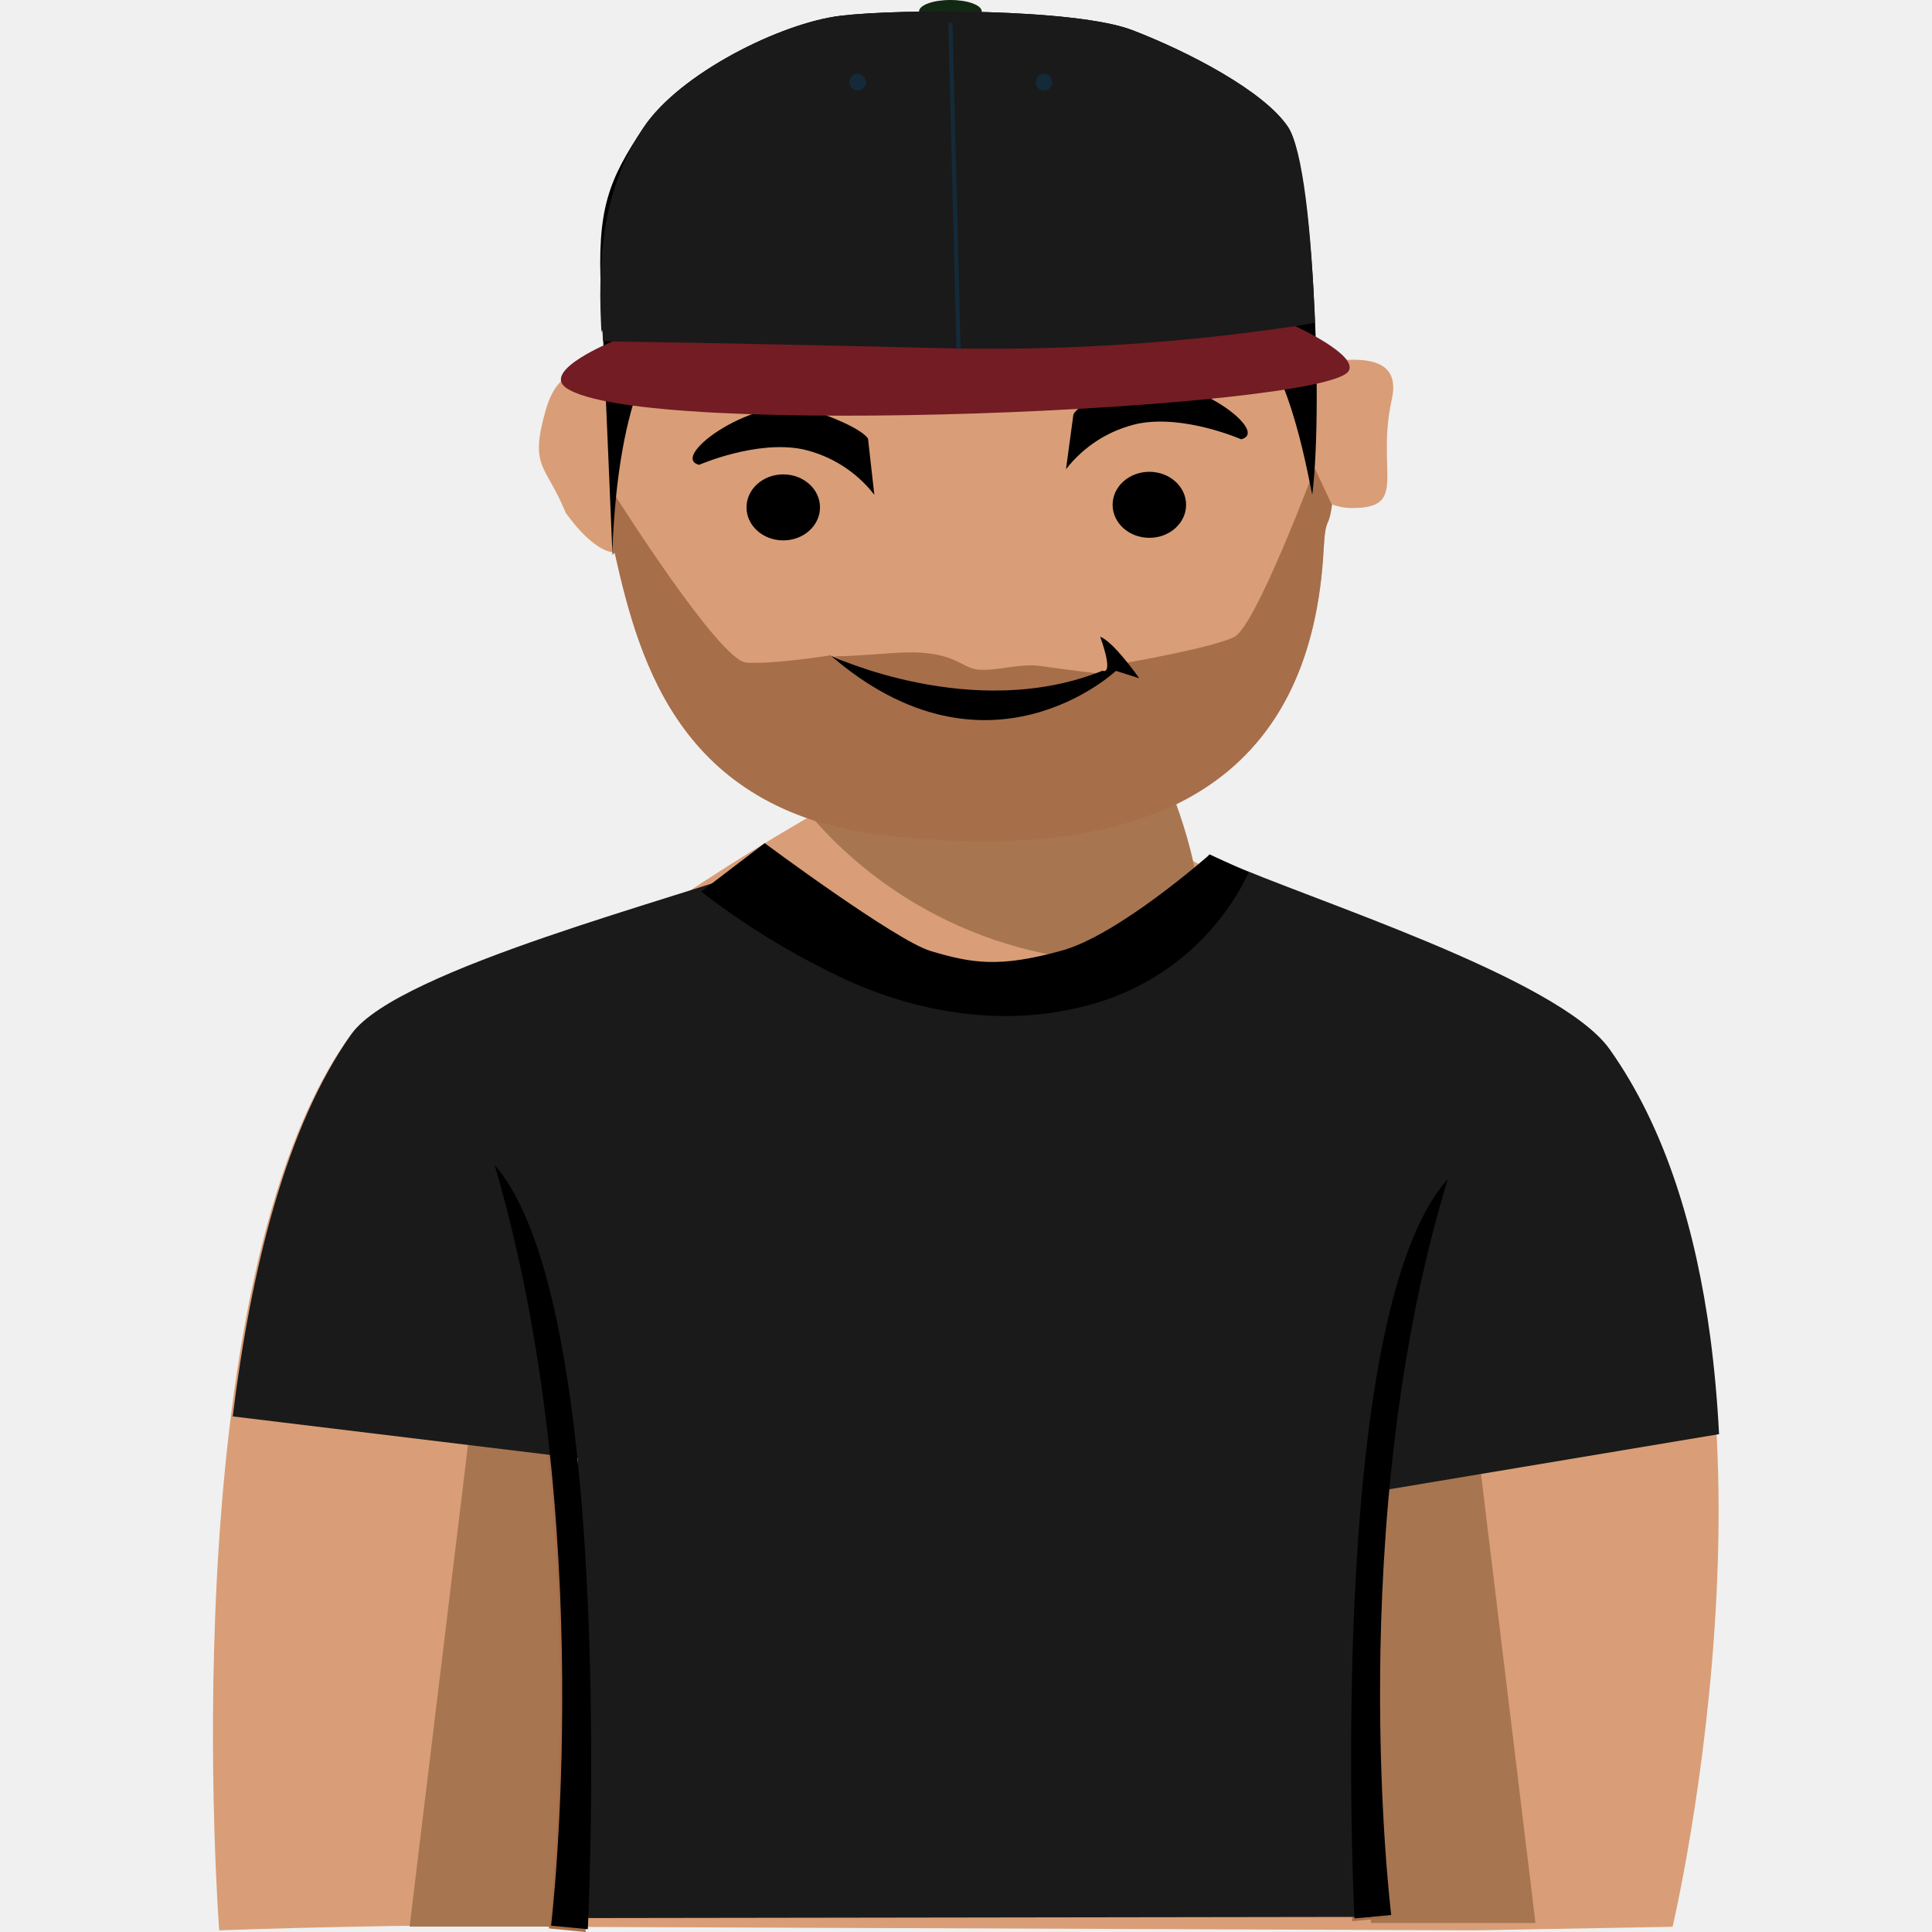
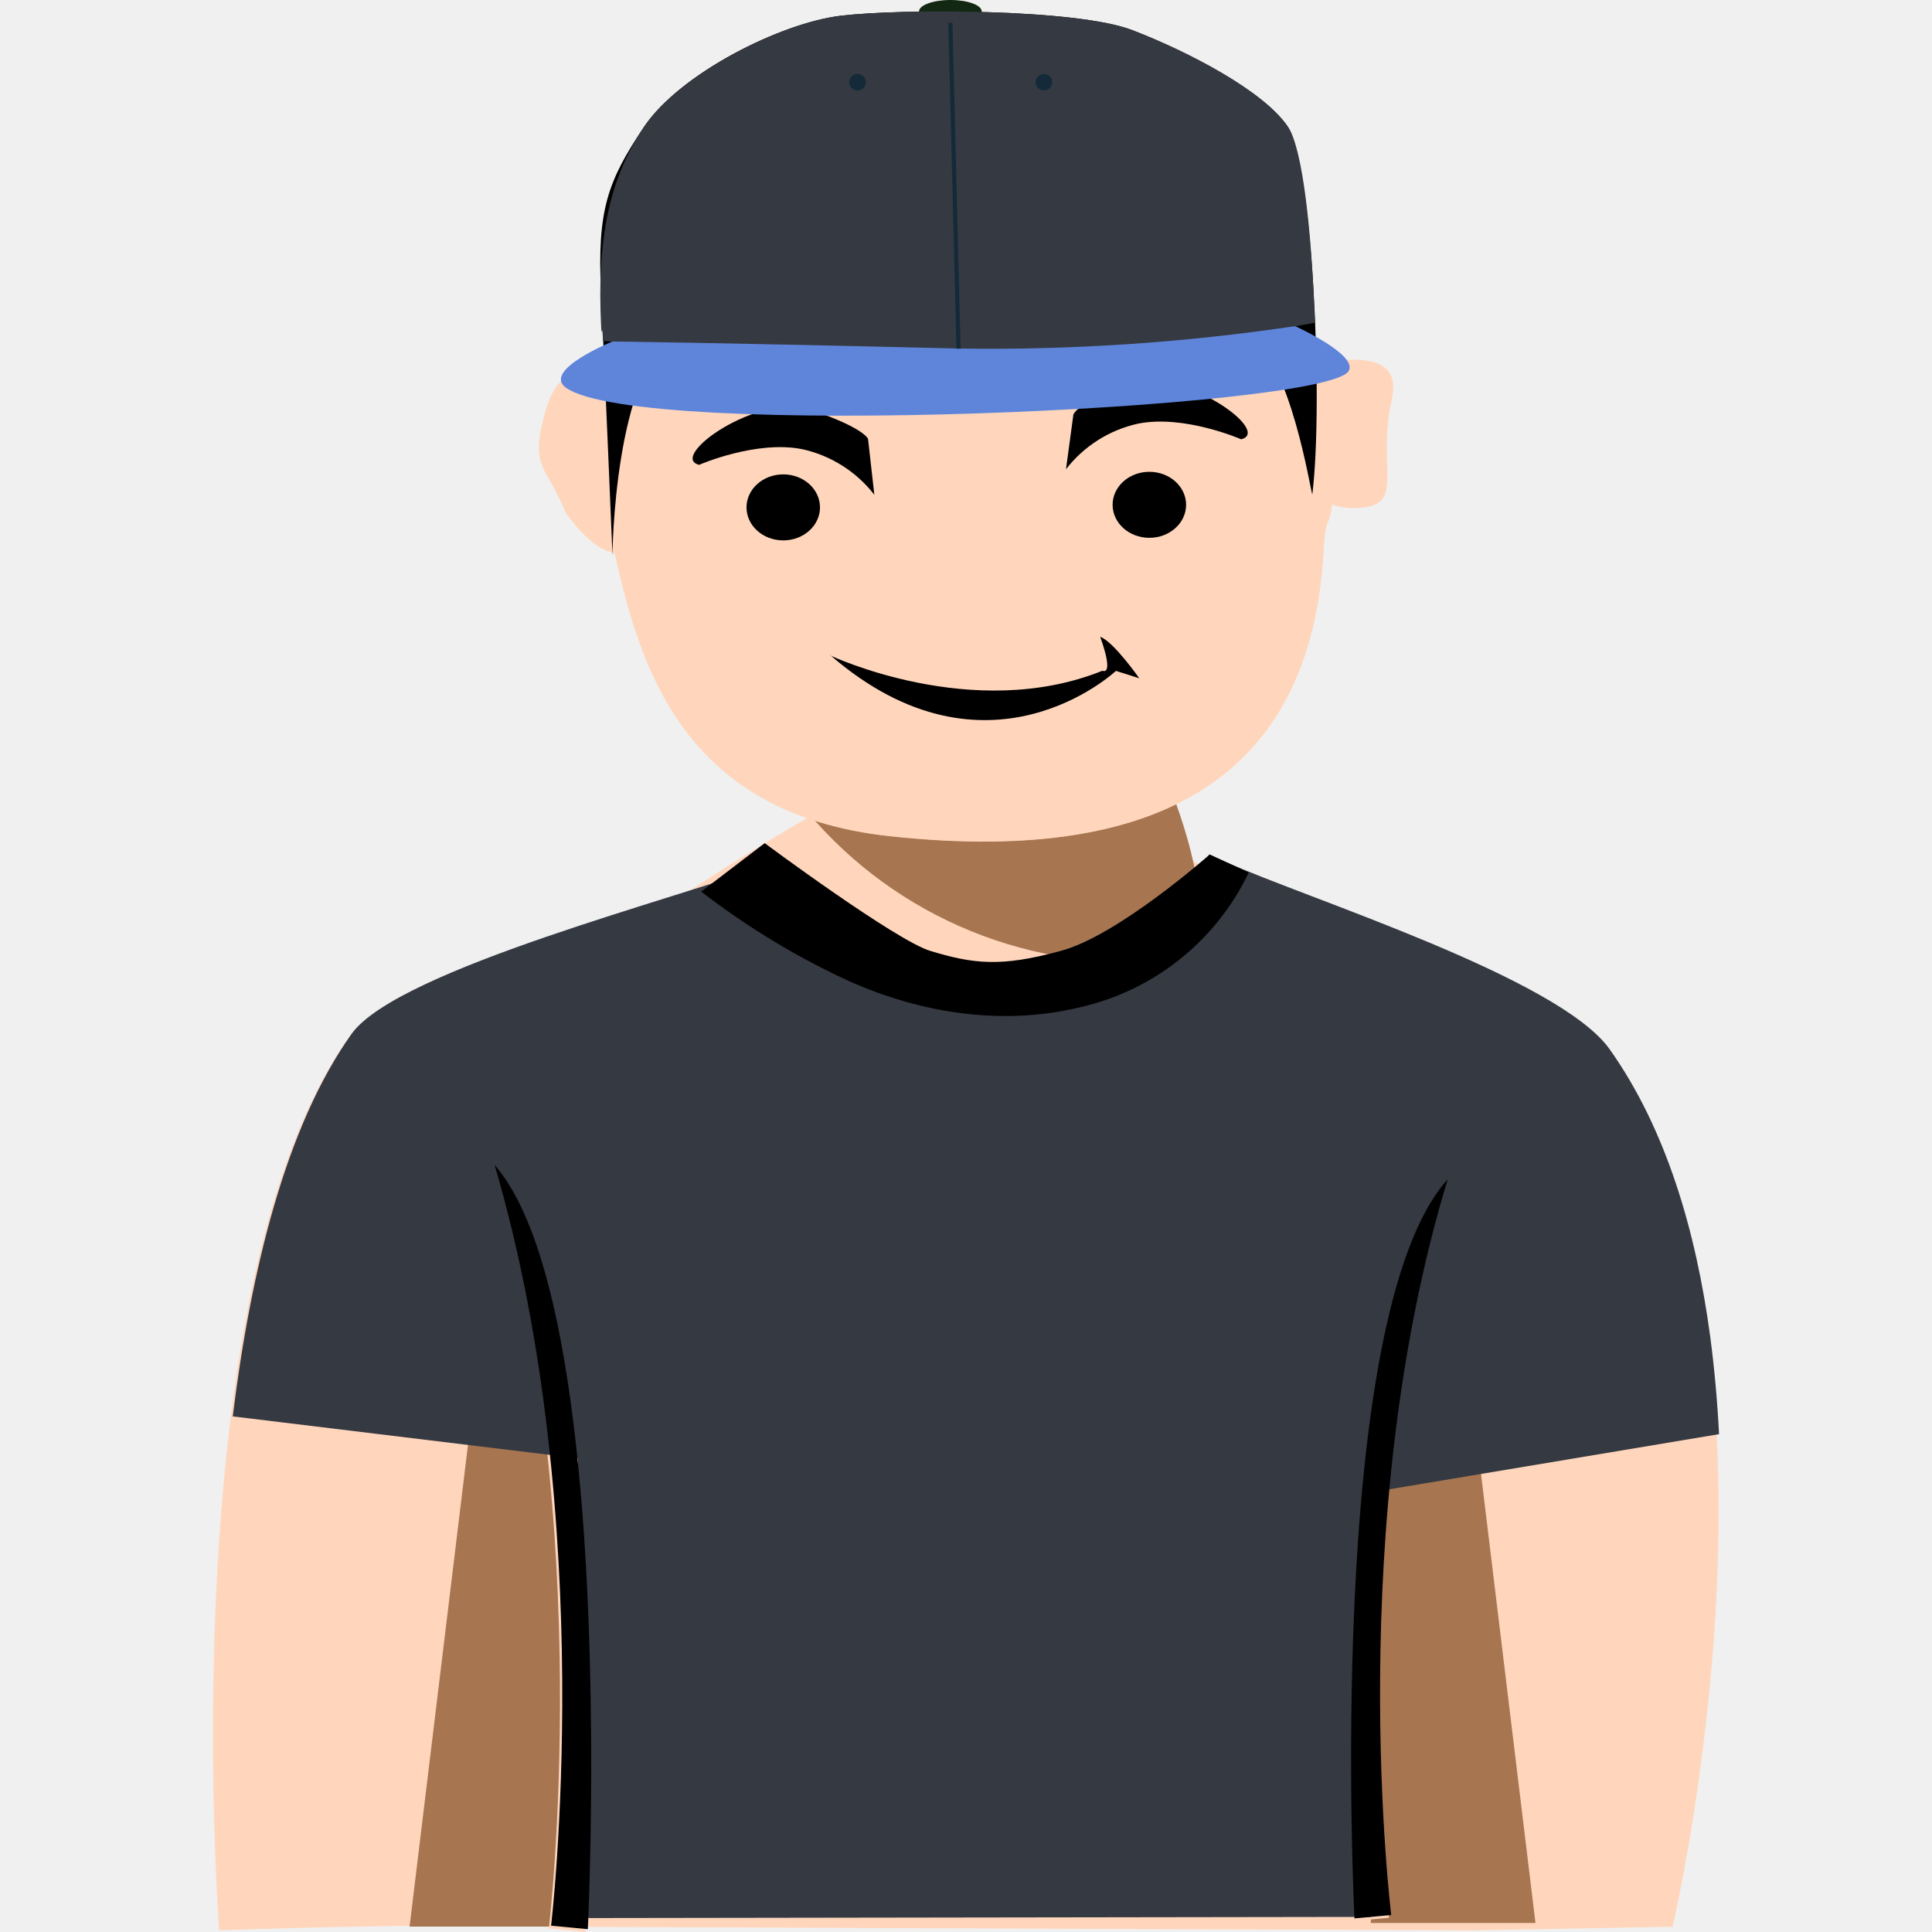
<svg xmlns="http://www.w3.org/2000/svg" height="50" width="50" version="1.1" viewBox="0 0 181.57 232.92">
  <defs>
-     <style>.cls-1,.cls-40,.cls-55,.cls-66,.cls-68,.cls-69,.cls-70,.cls-71{fill:none;}.cls-13,.cls-2,.cls-20,.cls-48,.cls-7{fill:#f5f5f5;}.cls-13,.cls-2,.cls-7{stroke:#666;}.cls-2{stroke-opacity:0.16;}.cls-10,.cls-12,.cls-13,.cls-2,.cls-5,.cls-68,.cls-7,.cls-8{stroke-width:2px;}.cls-17,.cls-18,.cls-3{isolation:isolate;}.cls-4{fill:#e0e0e0;}.cls-5{fill:#eee;stroke:#bdbdbd;}.cls-38,.cls-6{fill:#9e9e9e;}.cls-7{stroke-opacity:0.11;}.cls-8{fill:#d32f2f;stroke:#b71c1c;}.cls-36,.cls-49,.cls-67,.cls-9{fill:#fff;}.cls-10{fill:#43a047;stroke:#1b5e20;}.cls-11{fill:#1b5e20;}.cls-12{fill:#0288d1;stroke:#01579b;}.cls-13{stroke-opacity:0.12;}.cls-14{fill:#c5edf9;}.cls-15{fill:#0071bc;}.cls-16{fill:#9e8d88;}.cls-17{opacity:0.1;}.cls-18{opacity:0.2;}.cls-19{fill:#ddd;}.cls-21{fill:#b3b3b3;}.cls-22{clip-path:url(#d);}.cls-23{fill:#d99e77;}.cls-23,.cls-24,.cls-25,.cls-26,.cls-27,.cls-28,.cls-29,.cls-30,.cls-31,.cls-32,.cls-42,.cls-43,.cls-45,.cls-46,.cls-47,.cls-48,.cls-49,.cls-52,.cls-54{fill-rule:evenodd;}.cls-24{fill:#a77651;}.cls-25{fill:#999;}.cls-26{fill:#64b5f6;}.cls-27{fill:#1976d2;}.cls-28{fill:#ececec;}.cls-29{fill:#ccc;}.cls-30{fill:#2196f3;}.cls-32{fill:#a76e4a;}.cls-33{clip-path:url(#c);}.cls-34{clip-path:url(#b);}.cls-35{fill:#ffeb3b;stroke-width:0.62px;}.cls-35,.cls-37,.cls-38,.cls-39{stroke:#212121;}.cls-35,.cls-36,.cls-37,.cls-38,.cls-39,.cls-40,.cls-68,.cls-69,.cls-70{stroke-linecap:round;}.cls-35,.cls-36,.cls-37,.cls-38,.cls-39,.cls-40{stroke-linejoin:round;}.cls-36,.cls-40{stroke:#000;stroke-width:0.39px;}.cls-37{fill:#bf360c;stroke-width:0.62px;}.cls-38{stroke-width:0.7px;}.cls-39{fill:#424242;stroke-width:0.3px;}.cls-41{fill:#e3f2fd;}.cls-42{fill:#f4ccb2;}.cls-43{fill:#d9a37b;}.cls-44{clip-path:url(#a);}.cls-45{fill:#deb08d;}.cls-46{fill:#dc322f;fill-opacity:0.94;}.cls-47{fill:#4d4d4d;}.cls-49{fill-opacity:0.48;}.cls-50{fill:#37474f;}.cls-51{fill:#546e7a;}.cls-52{fill:#1a1a1a;}.cls-53{fill:#122812;}.cls-54{fill:#731c24;}.cls-55{stroke:#142a39;stroke-width:0.5px;}.cls-55,.cls-66,.cls-67,.cls-68,.cls-69,.cls-70,.cls-71{stroke-miterlimit:10;}.cls-56{fill:#142a39;}.cls-57{fill:#142a63;}.cls-58{fill:#edb98a;}.cls-59{fill:#35526c;}.cls-60{fill:#f5e0c6;}.cls-61{fill:#3f97d3;}.cls-62{fill:#213f58;}.cls-63{fill:#5d768c;}.cls-64{fill:#27ad61;}.cls-65{fill:#f7931e;}.cls-66{stroke:#2b99d6;}.cls-67{stroke:gray;}.cls-68,.cls-69,.cls-70{stroke:#b3b3b3;}.cls-69{stroke-width:3px;}.cls-70{stroke-width:5px;}.cls-71{stroke:#3fa9f5;}.cls-72{fill:#3fa9f5;}</style>
+     <style>.cls-1,.cls-40,.cls-55,.cls-66,.cls-68,.cls-69,.cls-70,.cls-71{fill:none;}.cls-13,.cls-2,.cls-20,.cls-48,.cls-7{fill:#f5f5f5;}.cls-13,.cls-2,.cls-7{stroke:#666;}.cls-2{stroke-opacity:0.16;}.cls-10,.cls-12,.cls-13,.cls-2,.cls-5,.cls-68,.cls-7,.cls-8{stroke-width:2px;}.cls-17,.cls-18,.cls-3{isolation:isolate;}.cls-4{fill:#e0e0e0;}.cls-5{fill:#eee;stroke:#bdbdbd;}.cls-38,.cls-6{fill:#9e9e9e;}.cls-7{stroke-opacity:0.11;}.cls-8{fill:#d32f2f;stroke:#b71c1c;}.cls-36,.cls-49,.cls-67,.cls-9{fill:#fff;}.cls-10{fill:#43a047;stroke:#1b5e20;}.cls-11{fill:#1b5e20;}.cls-12{fill:#0288d1;stroke:#01579b;}.cls-13{stroke-opacity:0.12;}.cls-14{fill:#c5edf9;}.cls-15{fill:#0071bc;}.cls-16{fill:#9e8d88;}.cls-17{opacity:0.1;}.cls-18{opacity:0.2;}.cls-19{fill:#ddd;}.cls-21{fill:#b3b3b3;}.cls-22{clip-path:url(#d);}.cls-23{fill:#ffd6bc;}.cls-23,.cls-24,.cls-25,.cls-26,.cls-27,.cls-28,.cls-29,.cls-30,.cls-31,.cls-32,.cls-42,.cls-43,.cls-45,.cls-46,.cls-47,.cls-48,.cls-49,.cls-52,.cls-54{fill-rule:evenodd;}.cls-24{fill:#a77651;}.cls-25{fill:#999;}.cls-26{fill:#64b5f6;}.cls-27{fill:#1976d2;}.cls-28{fill:#ececec;}.cls-29{fill:#ccc;}.cls-30{fill:#2196f3;}.cls-32{fill:#ffd6bc;}.cls-33{clip-path:url(#c);}.cls-34{clip-path:url(#b);}.cls-35{fill:#ffeb3b;stroke-width:0.62px;}.cls-35,.cls-37,.cls-38,.cls-39{stroke:#212121;}.cls-35,.cls-36,.cls-37,.cls-38,.cls-39,.cls-40,.cls-68,.cls-69,.cls-70{stroke-linecap:round;}.cls-35,.cls-36,.cls-37,.cls-38,.cls-39,.cls-40{stroke-linejoin:round;}.cls-36,.cls-40{stroke:#000;stroke-width:0.39px;}.cls-37{fill:#bf360c;stroke-width:0.62px;}.cls-38{stroke-width:0.7px;}.cls-39{fill:#424242;stroke-width:0.3px;}.cls-41{fill:#e3f2fd;}.cls-42{fill:#f4ccb2;}.cls-43{fill:#d9a37b;}.cls-44{clip-path:url(#a);}.cls-45{fill:#deb08d;}.cls-46{fill:#dc322f;fill-opacity:0.94;}.cls-47{fill:#4d4d4d;}.cls-49{fill-opacity:0.48;}.cls-50{fill:#37474f;}.cls-51{fill:#546e7a;}.cls-52{fill:#353941;}.cls-53{fill:#122812;}.cls-54{fill:#5F85DB;}.cls-55{stroke:#142a39;stroke-width:0.5px;}.cls-55,.cls-66,.cls-67,.cls-68,.cls-69,.cls-70,.cls-71{stroke-miterlimit:10;}.cls-56{fill:#142a39;}.cls-57{fill:#142a63;}.cls-58{fill:#edb98a;}.cls-59{fill:#35526c;}.cls-60{fill:#f5e0c6;}.cls-61{fill:#3f97d3;}.cls-62{fill:#213f58;}.cls-63{fill:#5d768c;}.cls-64{fill:#27ad61;}.cls-65{fill:#f7931e;}.cls-66{stroke:#2b99d6;}.cls-67{stroke:gray;}.cls-68,.cls-69,.cls-70{stroke:#b3b3b3;}.cls-69{stroke-width:3px;}.cls-70{stroke-width:5px;}.cls-71{stroke:#3fa9f5;}.cls-72{fill:#3fa9f5;}</style>
    <clipPath id="d">
      <rect class="cls-1" x="1005.3" y="689.03" width="159.08" height="228.13" fill="none" />
    </clipPath>
    <clipPath id="c">
      <rect class="cls-1" x="1096.4" y="814" width="29.08" height="18.9" fill="none" />
    </clipPath>
    <clipPath id="b">
      <rect class="cls-1" x="1109.8" y="817.37" width="8.63" height="37.21" fill="none" />
    </clipPath>
    <clipPath id="a">
      <path class="cls-1" d="m342 698.65c-7.95 0.05-15.36 2.39-20.54 8.43-7.27 8.48-10.59 19.31-13.44 24.6-3.61-0.66-8.64-0.4-10 4.89-1.77 7.11-3.53 14.66 0 13.77 1.92-0.47 6.86 3.52 9.4 3.66 2.8 14 7.51 32 30.32 34.73 31.4 3.77 46.47-8.79 47.73-35.17 0.2-4.28 0.54-7.95 0.91-11.16a5.79 5.79 0 0 0 2.25 0.44c6.22 0 6.22-4.45 8-13.33 1.14-5.7-4.32-5.91-8.37-5.33-0.36-3.82-2.07-6.82-6.56-10.82-7.42-6.59-24.58-14.81-39.75-14.71z" fill="none" />
    </clipPath>
  </defs>
  <g fill-rule="evenodd">
-     <path class="cls-23" d="m79.633 94.08c-21.67 12.11-73.82 41.57-71.3 86.95 2.44 43.95 3.83 48.46 3.83 48.46l154-0.87s10.25-123.3-74-132.38c-40.16-4.33-12.52-2.16-12.52-2.16z" fill="#d99e77" data-name="path4556" />
+     <path class="cls-23" d="m79.633 94.08c-21.67 12.11-73.82 41.57-71.3 86.95 2.44 43.95 3.83 48.46 3.83 48.46l154-0.87s10.25-123.3-74-132.38c-40.16-4.33-12.52-2.16-12.52-2.16z" fill="#ffd6bc" data-name="path4556" />
    <path class="cls-24" d="m70.653 96.65s12.76 9.52 45.2-0.43c0 0 8 20.13-1.84 19.68a50.83 50.83 0 0 1-43.36-19.25z" fill="#a77651" data-name="path4560" />
-     <path class="cls-23" d="m86.243 12.17c-8.71 0-20.68 3.22-26.35 9.16-7.96 8.32-7.73 18.14-10.87 23.32-4-0.65-7.46-0.4-8.91 4.81-2 7 0 6.46 2.4 12.33 0 0 3.13 4.68 5.92 4.82 3.06 13.76 8.22 31.48 33.2 34.17 34.39 3.71 50.9-8.65 52.27-34.61 0.23-4.2 0.59-2.19 1-5.35a7.15 7.15 0 0 0 2.47 0.43c6.81 0 2.81-4.37 4.75-13.11 1.25-5.62-4.57-5-9-4.38-0.39-3.77-3.51-18.2-8.43-22.13-8.13-6.49-21.82-9.59-38.44-9.49z" fill="#d99e77" data-name="path4534" />
-     <path class="cls-32" d="m48.433 66.65c3.06 13.76 8.22 31.48 33.2 34.17 34.39 3.71 50.9-8.65 52.27-34.61 0.23-4.2 0.59-2.19 1-5.35l-2.07-4.4s-7.09 19-9.69 20.32-12.93 3.1-12.93 3.1l-11 4.23s-10.38-2.3-13-1.56-11.85-3.53-11.85-3.53-6.82 1.09-10.07 0.86-15.86-20.23-15.86-20.23l-0.27 7.25" fill="#a76e4a" data-name="path4534" />
+     <path class="cls-23" d="m86.243 12.17c-8.71 0-20.68 3.22-26.35 9.16-7.96 8.32-7.73 18.14-10.87 23.32-4-0.65-7.46-0.4-8.91 4.81-2 7 0 6.46 2.4 12.33 0 0 3.13 4.68 5.92 4.82 3.06 13.76 8.22 31.48 33.2 34.17 34.39 3.71 50.9-8.65 52.27-34.61 0.23-4.2 0.59-2.19 1-5.35a7.15 7.15 0 0 0 2.47 0.43c6.81 0 2.81-4.37 4.75-13.11 1.25-5.62-4.57-5-9-4.38-0.39-3.77-3.51-18.2-8.43-22.13-8.13-6.49-21.82-9.59-38.44-9.49z" fill="#ffd6bc" data-name="path4534" />
+     <path class="cls-32" d="m48.433 66.65c3.06 13.76 8.22 31.48 33.2 34.17 34.39 3.71 50.9-8.65 52.27-34.61 0.23-4.2 0.59-2.19 1-5.35l-2.07-4.4s-7.09 19-9.69 20.32-12.93 3.1-12.93 3.1l-11 4.23s-10.38-2.3-13-1.56-11.85-3.53-11.85-3.53-6.82 1.09-10.07 0.86-15.86-20.23-15.86-20.23l-0.27 7.25" fill="#ffd6bc" data-name="path4534" />
  </g>
  <ellipse cx="68.753" cy="61.17" rx="4.43" ry="3.98" data-name="path4593" />
  <ellipse cx="112.89" cy="60.86" rx="4.43" ry="3.98" data-name="circle4595" />
  <g fill-rule="evenodd">
-     <path class="cls-23" d="m67.383 102.85c-5.75-0.46 2.53 0.41-0.79 1.7-10 3.88-44.55 12.6-50.14 20.41-21.67 30.28-15.7 107.76-15.7 107.76s25.17-0.94 39.89-0.43l111.44 0.43 23.89-0.43s16.7-70.83-7.86-105.44c-6.1-8.61-36.55-18.2-46.41-22.66-3.54-1.61-1.86-0.84-1.86-0.84s-6.38 13.71-24.68 13.86c-17.37 0.15-28.57-12.66-28.57-12.66z" fill="#d99e77" data-name="path4564" />
-     <path class="cls-23" d="m58.593 107.82a92.19 92.19 0 0 0 16.85 10.35c8.66 4.11 18.93 6 28.79 3.6a29.81 29.81 0 0 0 20.37-16.24l-4.76-2.18s-11 9.83-17.92 11.68c-7.3 2-10.59 1.51-15.65 0-4.17-1.25-20-13-20-13z" fill="#d99e77" data-name="path4640" />
+     <path class="cls-23" d="m67.383 102.85c-5.75-0.46 2.53 0.41-0.79 1.7-10 3.88-44.55 12.6-50.14 20.41-21.67 30.28-15.7 107.76-15.7 107.76s25.17-0.94 39.89-0.43l111.44 0.43 23.89-0.43s16.7-70.83-7.86-105.44c-6.1-8.61-36.55-18.2-46.41-22.66-3.54-1.61-1.86-0.84-1.86-0.84s-6.38 13.71-24.68 13.86c-17.37 0.15-28.57-12.66-28.57-12.66z" fill="#ffd6bc" data-name="path4564" />
+     <path class="cls-23" d="m58.593 107.82a92.19 92.19 0 0 0 16.85 10.35c8.66 4.11 18.93 6 28.79 3.6a29.81 29.81 0 0 0 20.37-16.24l-4.76-2.18s-11 9.83-17.92 11.68c-7.3 2-10.59 1.51-15.65 0-4.17-1.25-20-13-20-13z" fill="#ffd6bc" data-name="path4640" />
    <path class="cls-24" d="m34.403 144.01-10.7 88.26h19.85l-1.93-67.92z" fill="#a77651" data-name="path4942" />
-     <path class="cls-32" d="m33.683 140.77c12.65 43 6.81 91.72 6.81 91.72l4.43 0.43s3.7-75.01-11.24-92.15z" fill="#a76e4a" data-name="path4599" />
+     <path class="cls-32" d="m33.683 140.77c12.65 43 6.81 91.72 6.81 91.72l4.43 0.43s3.7-75.01-11.24-92.15z" fill="#ffd6bc" data-name="path4599" />
    <path class="cls-24" d="m148.74 143.58 10.7 88.25h-19.85l1.92-67.92z" fill="#a77651" data-name="path4438-1" />
-     <path class="cls-32" d="m148.59 142.5c-12.65 41.6-6.82 88.7-6.82 88.7l-4.42 0.42s-3.71-72.55 11.24-89.12z" fill="#a76e4a" data-name="path4642" />
-     <path class="cls-52" d="m43.983 231.24v-55.43l-41.6-5.05c2.18-17.62 6.41-35 14.34-46.13 5.59-7.81 40.19-16.54 50.14-20.41 3.32-1.29-5-2.16 0.79-1.7l-0.79 1.7s11.2 12.81 28.57 12.66c18.3-0.15 24.68-13.86 24.68-13.86s-1.68-0.77 1.86 0.84c9.86 4.46 40.31 14 46.42 22.65 6.77 9.55 10.4 21.85 12.12 34.67 0.51 3.88 0.86 7.81 1.06 11.72l-41.09 6.87s-3.63 26.79-1.53 32.54 0.65 18.79 0.65 18.79z" fill="#1a1a1a" data-name="path4564" />
+     <path class="cls-32" d="m148.59 142.5c-12.65 41.6-6.82 88.7-6.82 88.7l-4.42 0.42s-3.71-72.55 11.24-89.12z" fill="#ffd6bc" data-name="path4642" />
+     <path class="cls-52" d="m43.983 231.24v-55.43l-41.6-5.05c2.18-17.62 6.41-35 14.34-46.13 5.59-7.81 40.19-16.54 50.14-20.41 3.32-1.29-5-2.16 0.79-1.7l-0.79 1.7s11.2 12.81 28.57 12.66c18.3-0.15 24.68-13.86 24.68-13.86s-1.68-0.77 1.86 0.84c9.86 4.46 40.31 14 46.42 22.65 6.77 9.55 10.4 21.85 12.12 34.67 0.51 3.88 0.86 7.81 1.06 11.72l-41.09 6.87s-3.63 26.79-1.53 32.54 0.65 18.79 0.65 18.79z" fill="#353941" data-name="path4564" />
    <path class="cls-31" d="m58.863 107.49a92.28 92.28 0 0 0 16.85 10.34c8.67 4.11 18.93 6 28.79 3.61a29.84 29.84 0 0 0 20.37-16.25l-4.71-2.17s-11.09 9.83-18 11.63c-7.29 2-10.59 1.52-15.65 0-4.17-1.24-20-13-20-13z" data-name="path4640" />
    <path class="cls-31" d="m33.953 140.44c12.65 43 6.81 91.72 6.81 91.72l4.43 0.42s1.54-31.15-1.37-57.88c-1.6-14.76-4.56-28.17-9.87-34.26z" data-name="path4599" />
    <path class="cls-31" d="m148.86 142.17c-12.65 41.59-6.81 88.7-6.81 88.7l-4.43 0.41s-3.71-72.54 11.24-89.11z" data-name="path4642" />
    <path class="cls-31" d="m48.163 66.9s-0.9-21.74-1.38-31.69 0.82-13.38 5.15-19.87c4.33-6.49 16.52-12.58 23.74-13.44s28.41-0.87 35.15 1.73 15.89 7.35 18.78 11.68 4.31 32.86 2.94 44.25c-0.07 0.65-2-13-6.36-18.1s1.89-12.9-0.52-13.55c-4.81-1.3-16.69 4.81-36.43 3.08-19.74-1.73-32.66-5.14-33.62-2.55s3.31 9.76 0.23 11.7c-7.5 4.74-7.68 26.76-7.68 26.76z" data-name="path4672" />
-     <path class="cls-32" d="m74.993 79.09s-0.42 0.18 7-0.36 8 1.8 10.3 2 4.93-0.82 7.6-0.42c2.67 0.4 7.81 1 7.81 1-9.37 4.63-21.9 3.4-32.76-2.16z" fill="#a76e4a" data-name="path4688" />
+     <path class="cls-32" d="m74.993 79.09s-0.42 0.18 7-0.36 8 1.8 10.3 2 4.93-0.82 7.6-0.42c2.67 0.4 7.81 1 7.81 1-9.37 4.63-21.9 3.4-32.76-2.16z" fill="#ffd6bc" data-name="path4688" />
    <path class="cls-31" d="m74.393 79.01s17.21 8.16 32.85 1.85c0 0 1.46 0.78-0.28-4.09 1.62 0.58 4.71 5 4.71 5l-2.81-0.89s-15.48 14.56-34.47-1.92z" data-name="path4694" />
    <path class="cls-31" d="m78.973 52.9 0.76 6.75a15.1 15.1 0 0 0-8.66-5.49c-5.59-1.13-12.46 1.88-12.46 1.88-3.8-0.94 7.08-8.78 13.48-6.62s6.88 3.48 6.88 3.48z" data-name="path4678" />
    <path class="cls-31" d="m103.73 49.99-0.89 6.58a15.1 15.1 0 0 1 8.66-5.49c5.59-1.13 12.46 1.88 12.46 1.88 3.81-0.94-7.07-8.78-13.47-6.62s-6.76 3.65-6.76 3.65z" data-name="path4684" />
  </g>
  <ellipse class="cls-53" cx="88.903" cy="1.38" rx="3.78" ry="1.38" fill="#122812" />
-   <path class="cls-52" d="m132.84 38.91c-0.38-11.21-1.48-21-3.23-23.6-2.89-4.33-12-9.09-18.78-11.68s-27.93-2.6-35.15-1.73-19.4 7-23.74 13.44c-4.34 6.44-5.63 13.92-5.15 23.87 0.1 2.17 0.1-1 0.23 1.9 0 0 14.54 1 42.75 1.7 20.79 0.51 43.07-3.9 43.07-3.9z" fill="#1a1a1a" fill-rule="evenodd" data-name="path4672" />
-   <path class="cls-54" d="m136.9 44.76c-3 4.54-85.24 8.35-94.32 2-3-2.11 5.59-5.59 5.59-5.59s13.51 0.16 41.71 0.85a249.82 249.82 0 0 0 40.59-2.7s7.69 3.48 6.43 5.44z" fill="#731c24" fill-rule="evenodd" data-name="path4672" />
+   <path class="cls-52" d="m132.84 38.91c-0.38-11.21-1.48-21-3.23-23.6-2.89-4.33-12-9.09-18.78-11.68s-27.93-2.6-35.15-1.73-19.4 7-23.74 13.44c-4.34 6.44-5.63 13.92-5.15 23.87 0.1 2.17 0.1-1 0.23 1.9 0 0 14.54 1 42.75 1.7 20.79 0.51 43.07-3.9 43.07-3.9z" fill="#353941" fill-rule="evenodd" data-name="path4672" />
+   <path class="cls-54" d="m136.9 44.76c-3 4.54-85.24 8.35-94.32 2-3-2.11 5.59-5.59 5.59-5.59s13.51 0.16 41.71 0.85a249.82 249.82 0 0 0 40.59-2.7s7.69 3.48 6.43 5.44z" fill="#5F85DB" fill-rule="evenodd" data-name="path4672" />
  <line class="cls-55" x1="88.903" x2="89.883" y1="2.76" y2="42.04" fill="none" stroke="#142a39" stroke-miterlimit="10" stroke-width=".5px" />
  <circle class="cls-56" cx="77.713" cy="9.91" r="1" fill="#142a39" />
  <circle class="cls-56" cx="100.18" cy="9.91" r="1" fill="#142a39" />
</svg>
